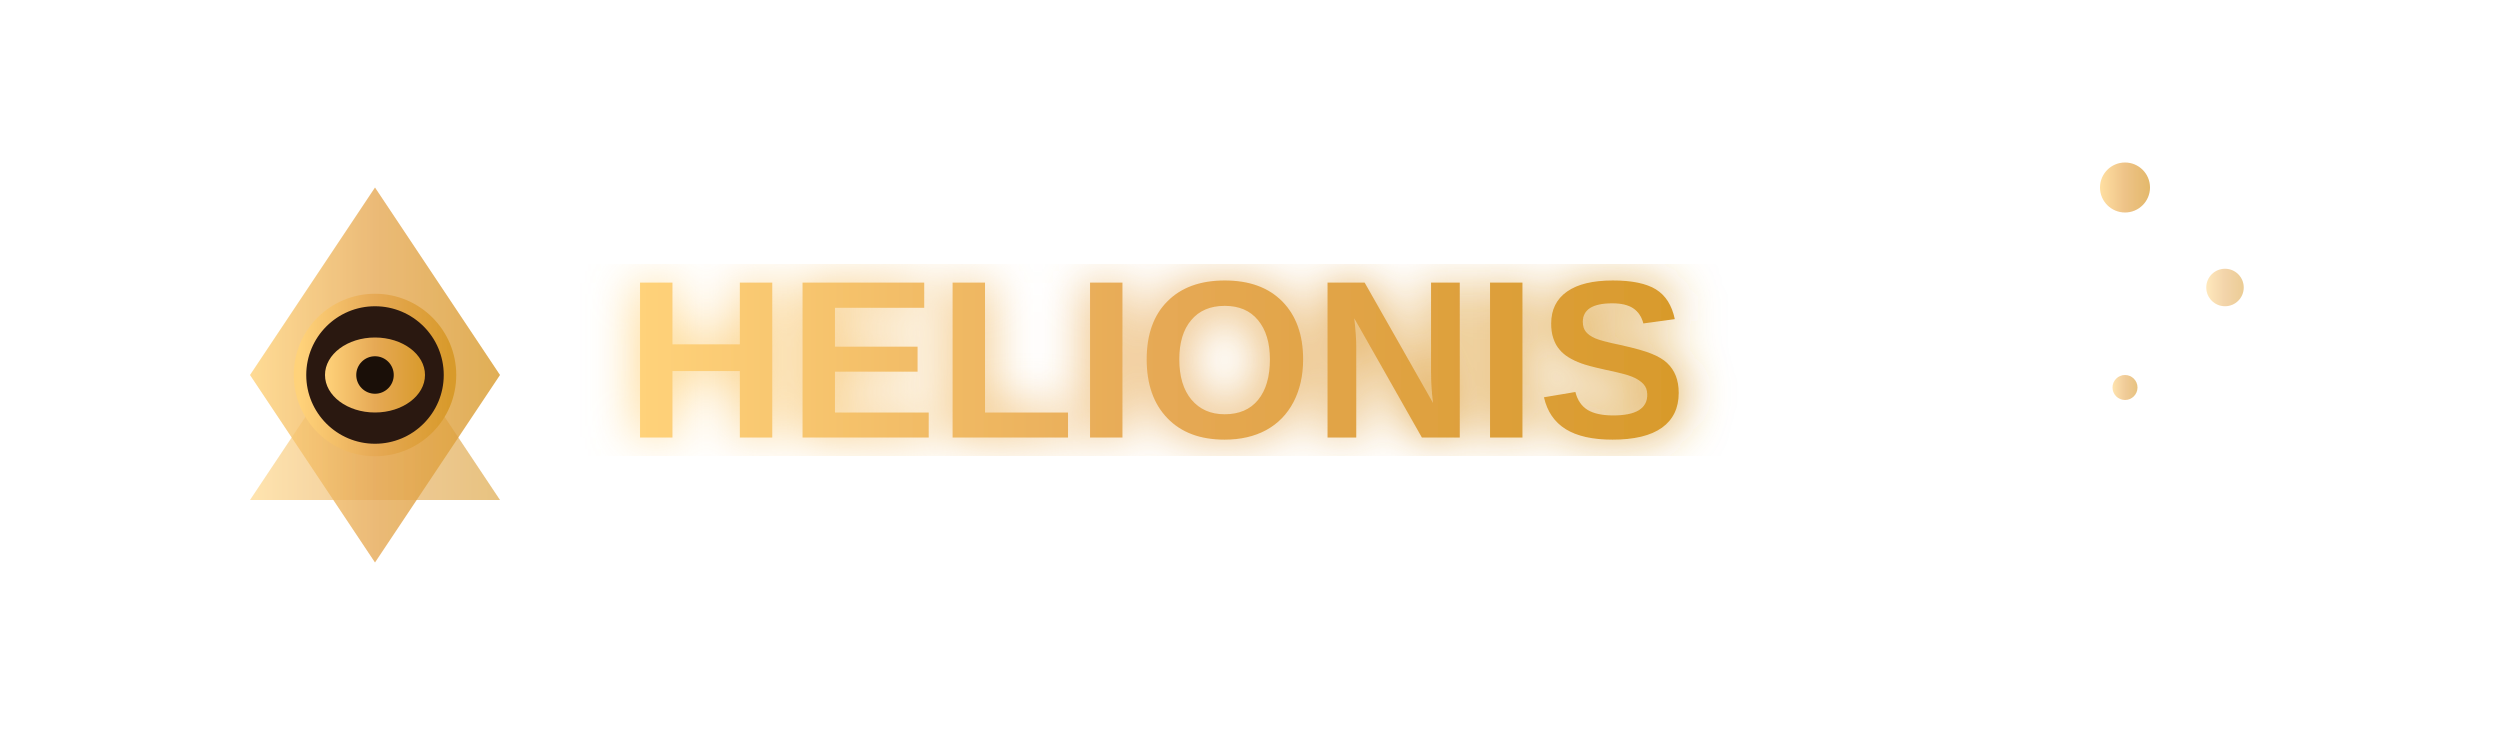
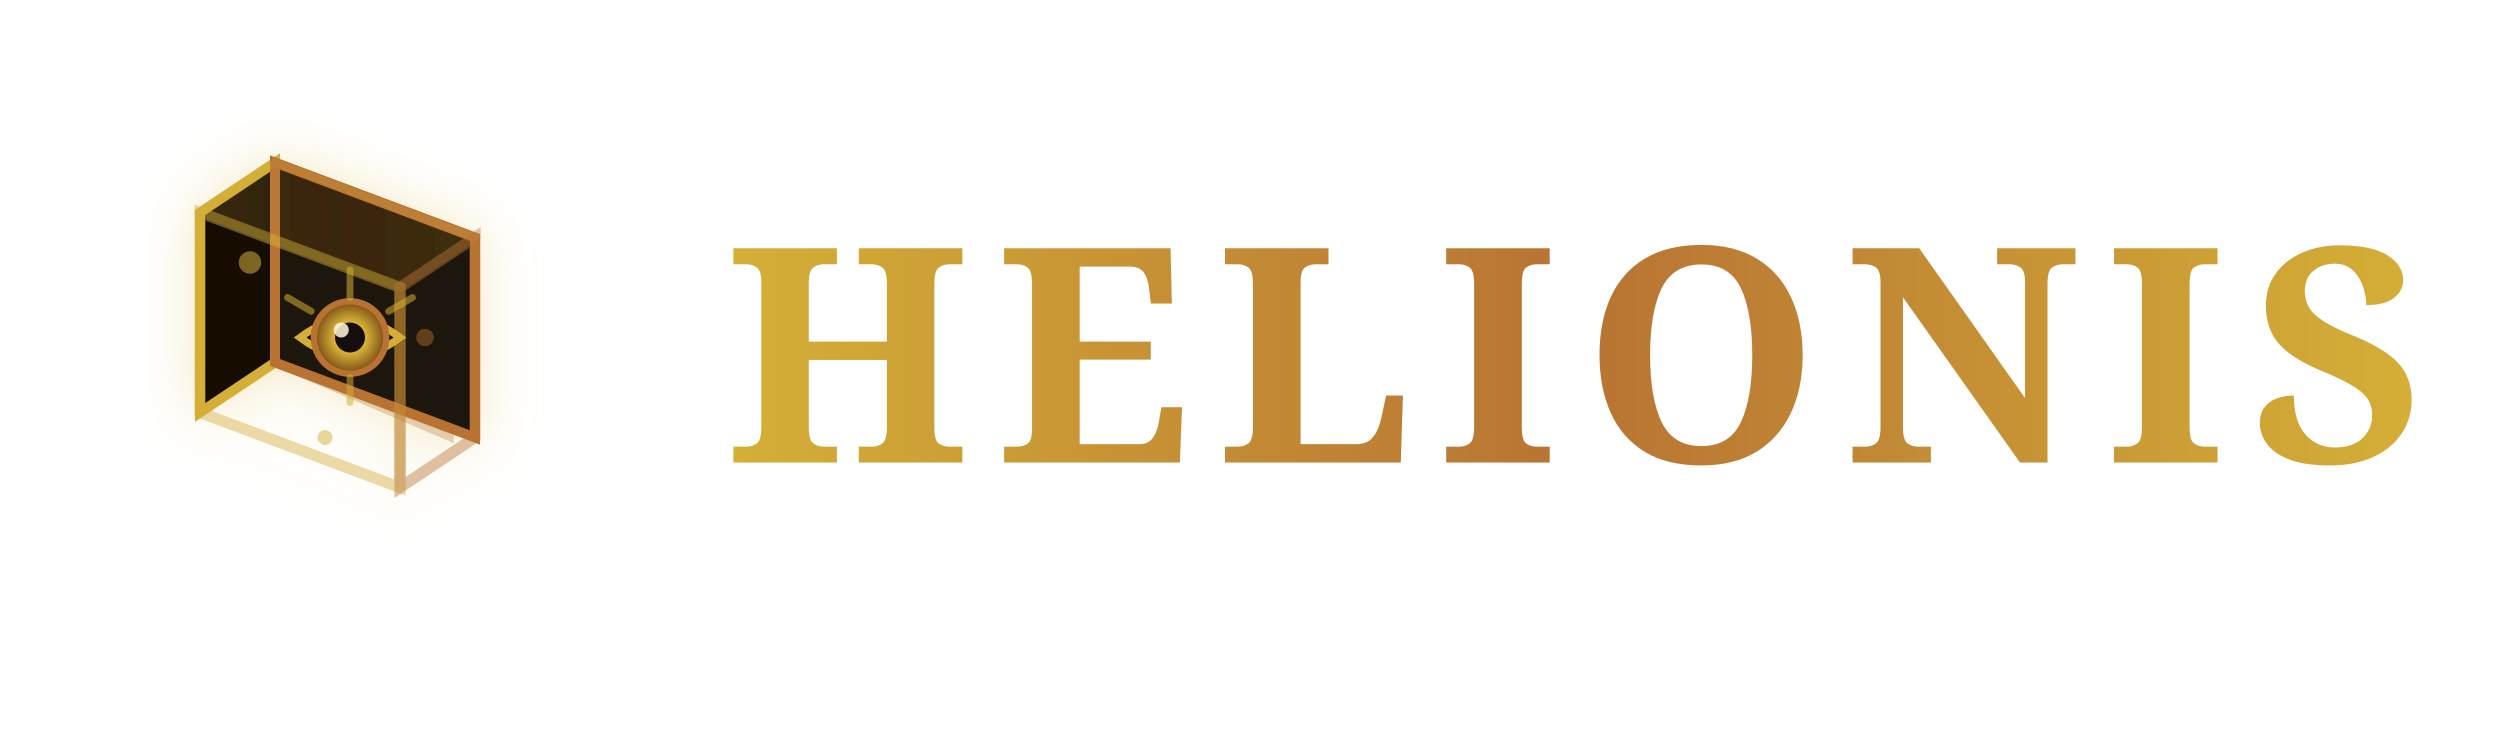
- <svg xmlns="http://www.w3.org/2000/svg" viewBox="0 0 200 60" width="200" height="60">
+ <svg xmlns="http://www.w3.org/2000/svg" viewBox="0 0 200 60" width="200" height="60" role="img" aria-labelledby="logoTitle logoDesc">
  <defs>
-     <linearGradient id="logoGradient" x1="0%" y1="0%" x2="100%" y2="0%">
-       <stop offset="0%" style="stop-color:#ffd27a;stop-opacity:1" />
-       <stop offset="50%" style="stop-color:#e6a955;stop-opacity:1" />
-       <stop offset="100%" style="stop-color:#d89a2b;stop-opacity:1" />
+     <linearGradient id="goldGradient" x1="0%" y1="0%" x2="100%" y2="0%">
+       <stop offset="0%" stop-color="#D4AF37" />
+       <stop offset="50%" stop-color="#B87333" />
+       <stop offset="100%" stop-color="#D4AF37" />
    </linearGradient>
-     <filter id="glow">
-       <feGaussianBlur stdDeviation="2" result="coloredBlur" />
+     <radialGradient id="eyeIris" cx="50%" cy="50%" r="50%">
+       <stop offset="0%" stop-color="#F9E7B0" />
+       <stop offset="45%" stop-color="#D4AF37" />
+       <stop offset="100%" stop-color="#7A4A16" />
+     </radialGradient>
+     <filter id="softGlow" x="-30%" y="-30%" width="160%" height="160%">
+       <feGaussianBlur in="SourceGraphic" stdDeviation="2.2" result="blur" />
+       <feColorMatrix in="blur" type="matrix" values="0 0 0 0 0.85  0 0 0 0 0.68  0 0 0 0 0.30  0 0 0 0.55 0" result="glow" />
      <feMerge>
-         <feMergeNode in="coloredBlur" />
+         <feMergeNode in="glow" />
        <feMergeNode in="SourceGraphic" />
      </feMerge>
    </filter>
  </defs>
-   <g transform="translate(10, 10)">
-     <polygon points="20,5 30,20 20,35 10,20" fill="url(#logoGradient)" opacity="0.8" />
-     <polygon points="20,15 10,30 30,30" fill="url(#logoGradient)" opacity="0.6" />
-     <circle cx="20" cy="20" r="6" fill="#2a1810" stroke="url(#logoGradient)" stroke-width="1" />
-     <ellipse cx="20" cy="20" rx="4" ry="3" fill="url(#logoGradient)" />
-     <circle cx="20" cy="20" r="1.5" fill="#1a0f08" />
+   <g id="mystic-cube" transform="translate(8,7)" filter="url(#softGlow)">
+     <rect x="0" y="0" width="40" height="46" fill="transparent" />
+     <polygon points="14,6 28,12 28,28 14,22" fill="#1a1208" stroke="#B87333" stroke-width="0.6" opacity="0.35" />
+     <polygon points="8,10 14,6 14,22 8,26" fill="#120C05" stroke="#D4AF37" stroke-width="0.8" />
+     <polygon points="14,6 30,12 30,28 14,22" fill="#1D1409" stroke="#B87333" stroke-width="0.8" />
+     <polygon points="8,10 14,6 30,12 24,16" fill="url(#goldGradient)" opacity="0.18" stroke="#D4AF37" stroke-width="0.6" />
+     <polygon points="8,10 24,16 24,32 8,26" fill="none" stroke="#D4AF37" stroke-width="0.9" opacity="0.45" />
+     <polygon points="24,16 30,12 30,28 24,32" fill="none" stroke="#B87333" stroke-width="0.9" opacity="0.45" />
+     <g transform="translate(0,2)">
+       <path d="M16 18 Q20 15 24 18 Q20 21 16 18 Z" fill="#0C0906" stroke="#D4AF37" stroke-width="0.6" />
+       <circle cx="20" cy="18" r="2.9" fill="url(#eyeIris)" stroke="#B87333" stroke-width="0.5" />
+       <circle cx="20" cy="18" r="1.2" fill="#181008" />
+       <circle cx="19.3" cy="17.4" r="0.6" fill="#FFF8E1" opacity="0.85" />
+       <path d="M20 14.8 v-2.2 M16.9 15.9 l-1.9-1.1 M23.1 15.9 l1.9-1.1 M20 21.2 v2.0" stroke="#D4AF37" stroke-width="0.55" stroke-linecap="round" opacity="0.55" />
+     </g>
+     <circle cx="12" cy="14" r="0.9" fill="#D4AF37" opacity="0.55" />
+     <circle cx="26" cy="20" r="0.7" fill="#B87333" opacity="0.45" />
+     <circle cx="18" cy="28" r="0.6" fill="#D4AF37" opacity="0.5" />
  </g>
-   <text x="50" y="35" font-family="Arial, sans-serif" font-size="18" font-weight="bold" fill="url(#logoGradient)" filter="url(#glow)">HELIONIS</text>
-   <g transform="translate(170, 15)">
-     <circle cx="0" cy="0" r="2" fill="url(#logoGradient)" opacity="0.7" />
-     <circle cx="8" cy="8" r="1.5" fill="url(#logoGradient)" opacity="0.5" />
-     <circle cx="0" cy="16" r="1" fill="url(#logoGradient)" opacity="0.6" />
-   </g>
+   <text x="58" y="37" font-family="'Playfair Display', serif" font-size="24" letter-spacing="2" fill="url(#goldGradient)" font-weight="600">HELIONIS</text>
</svg>
